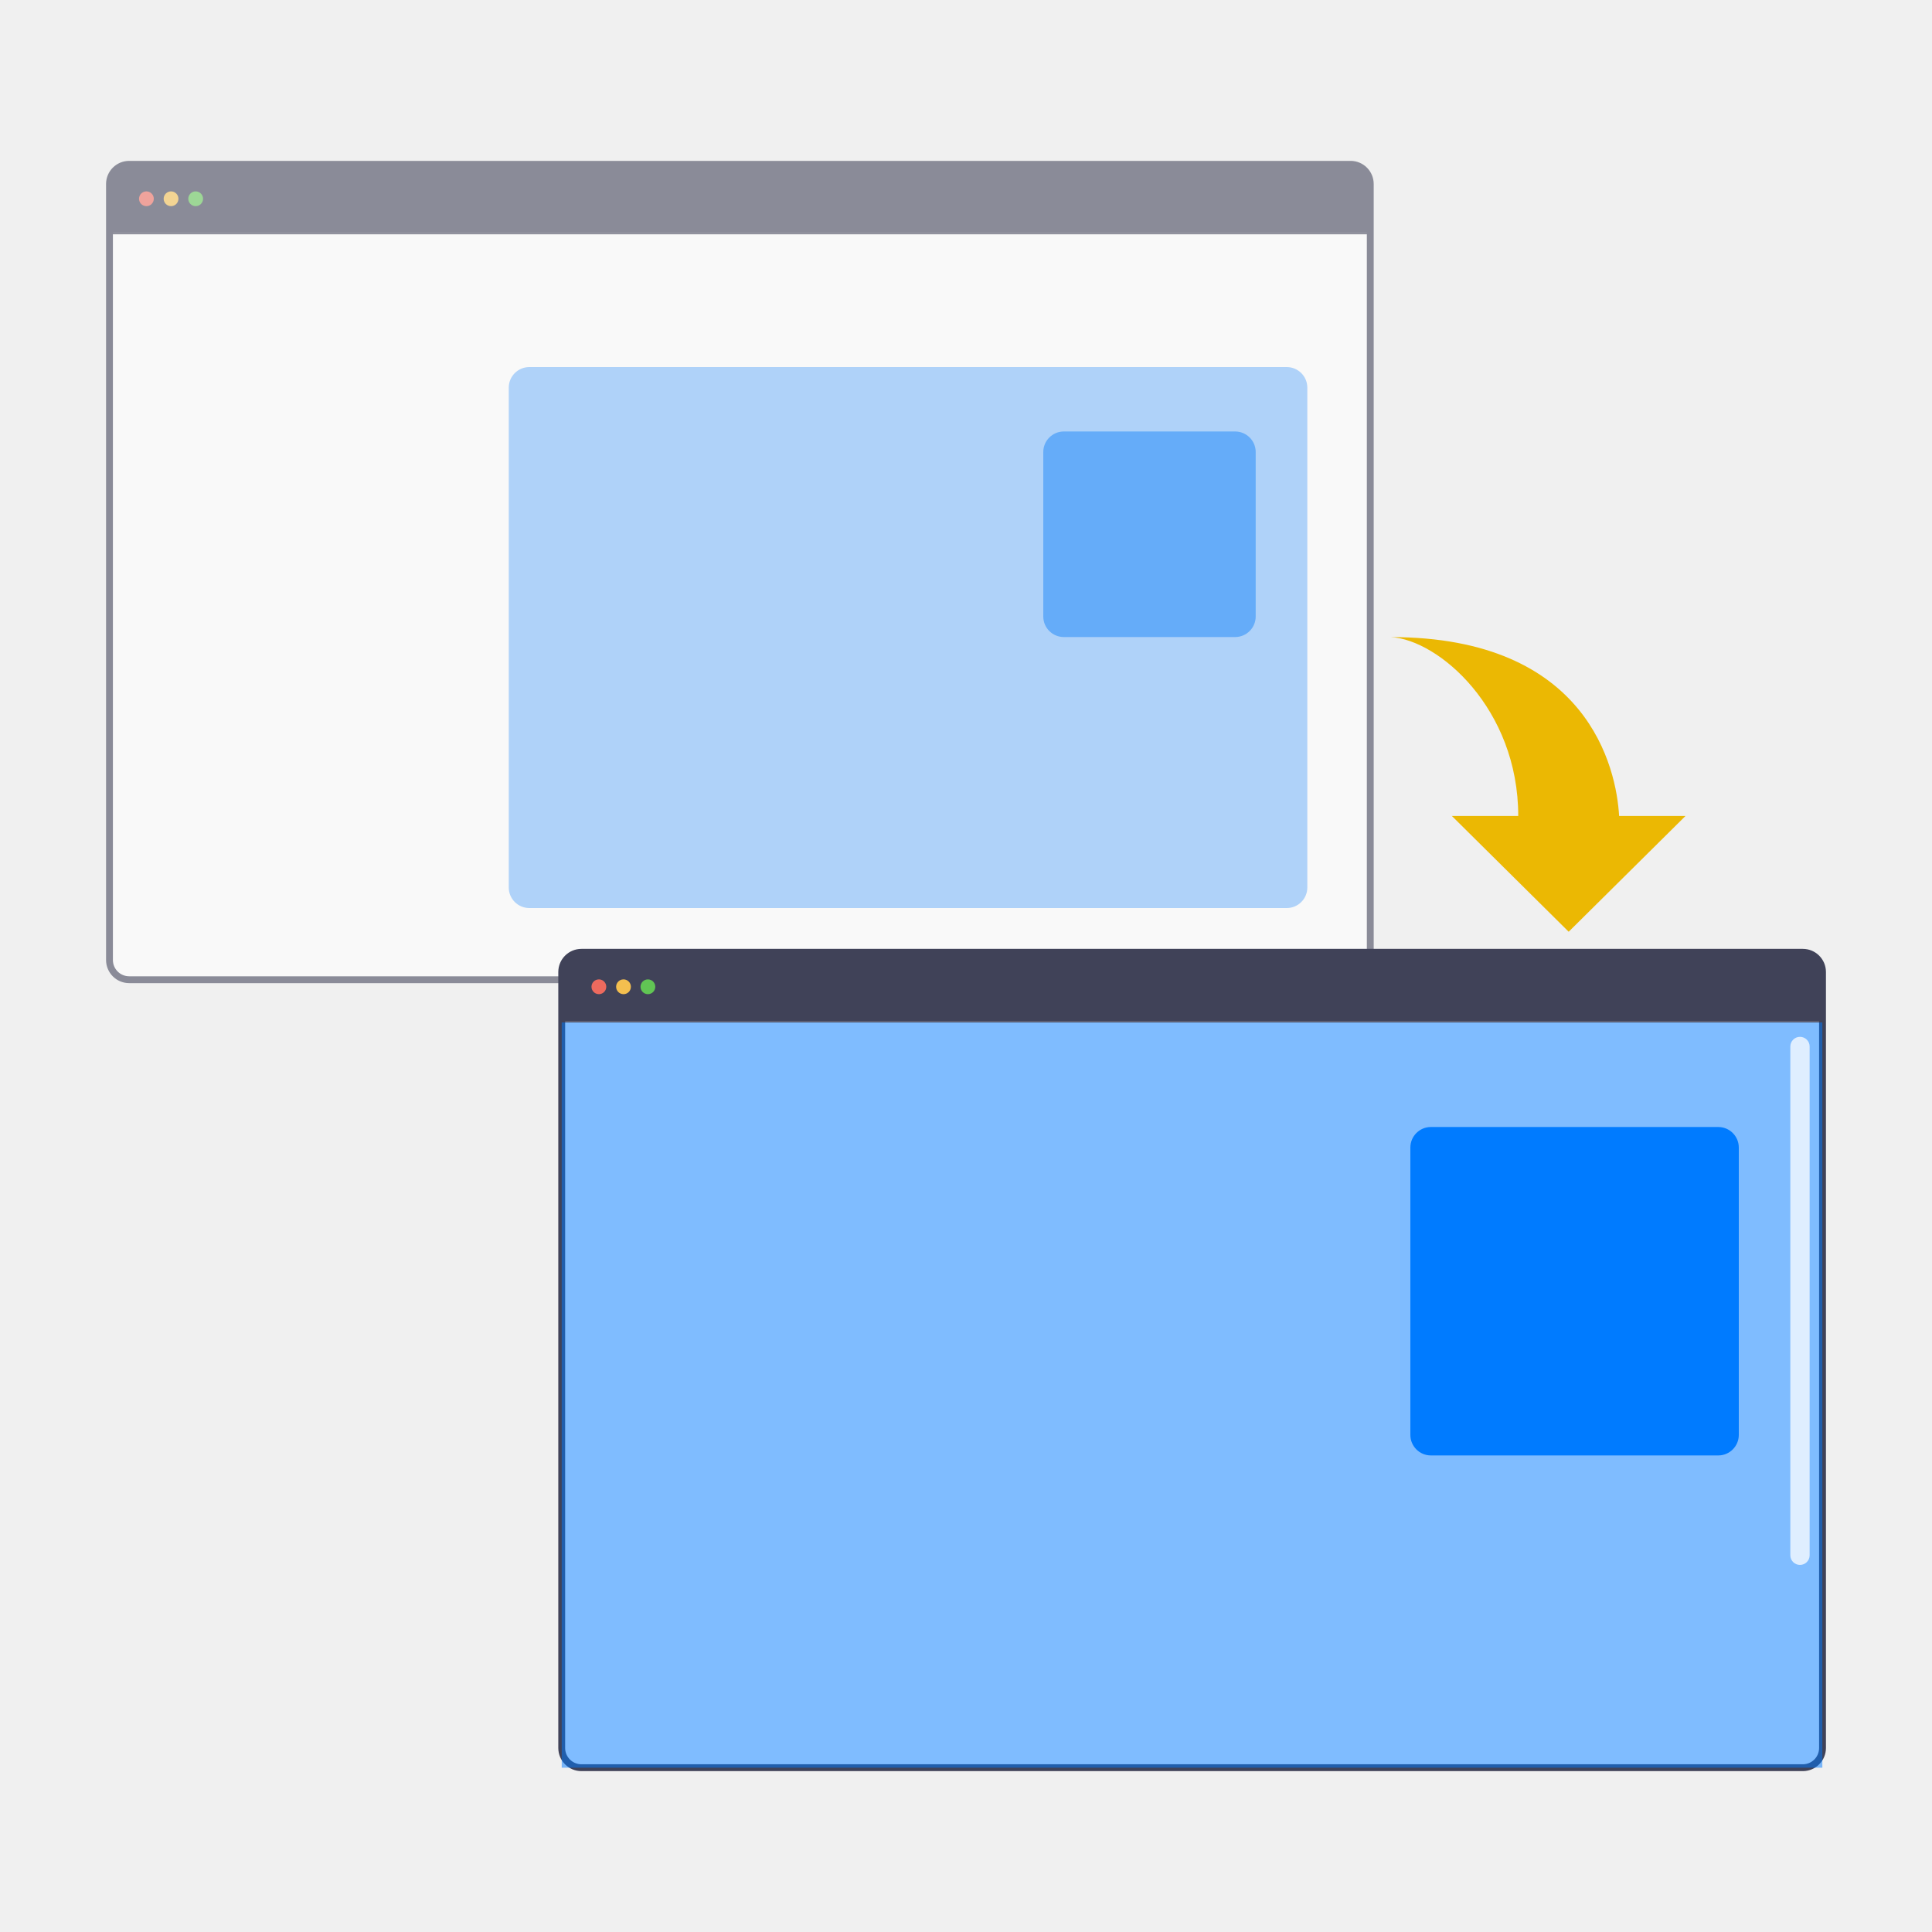
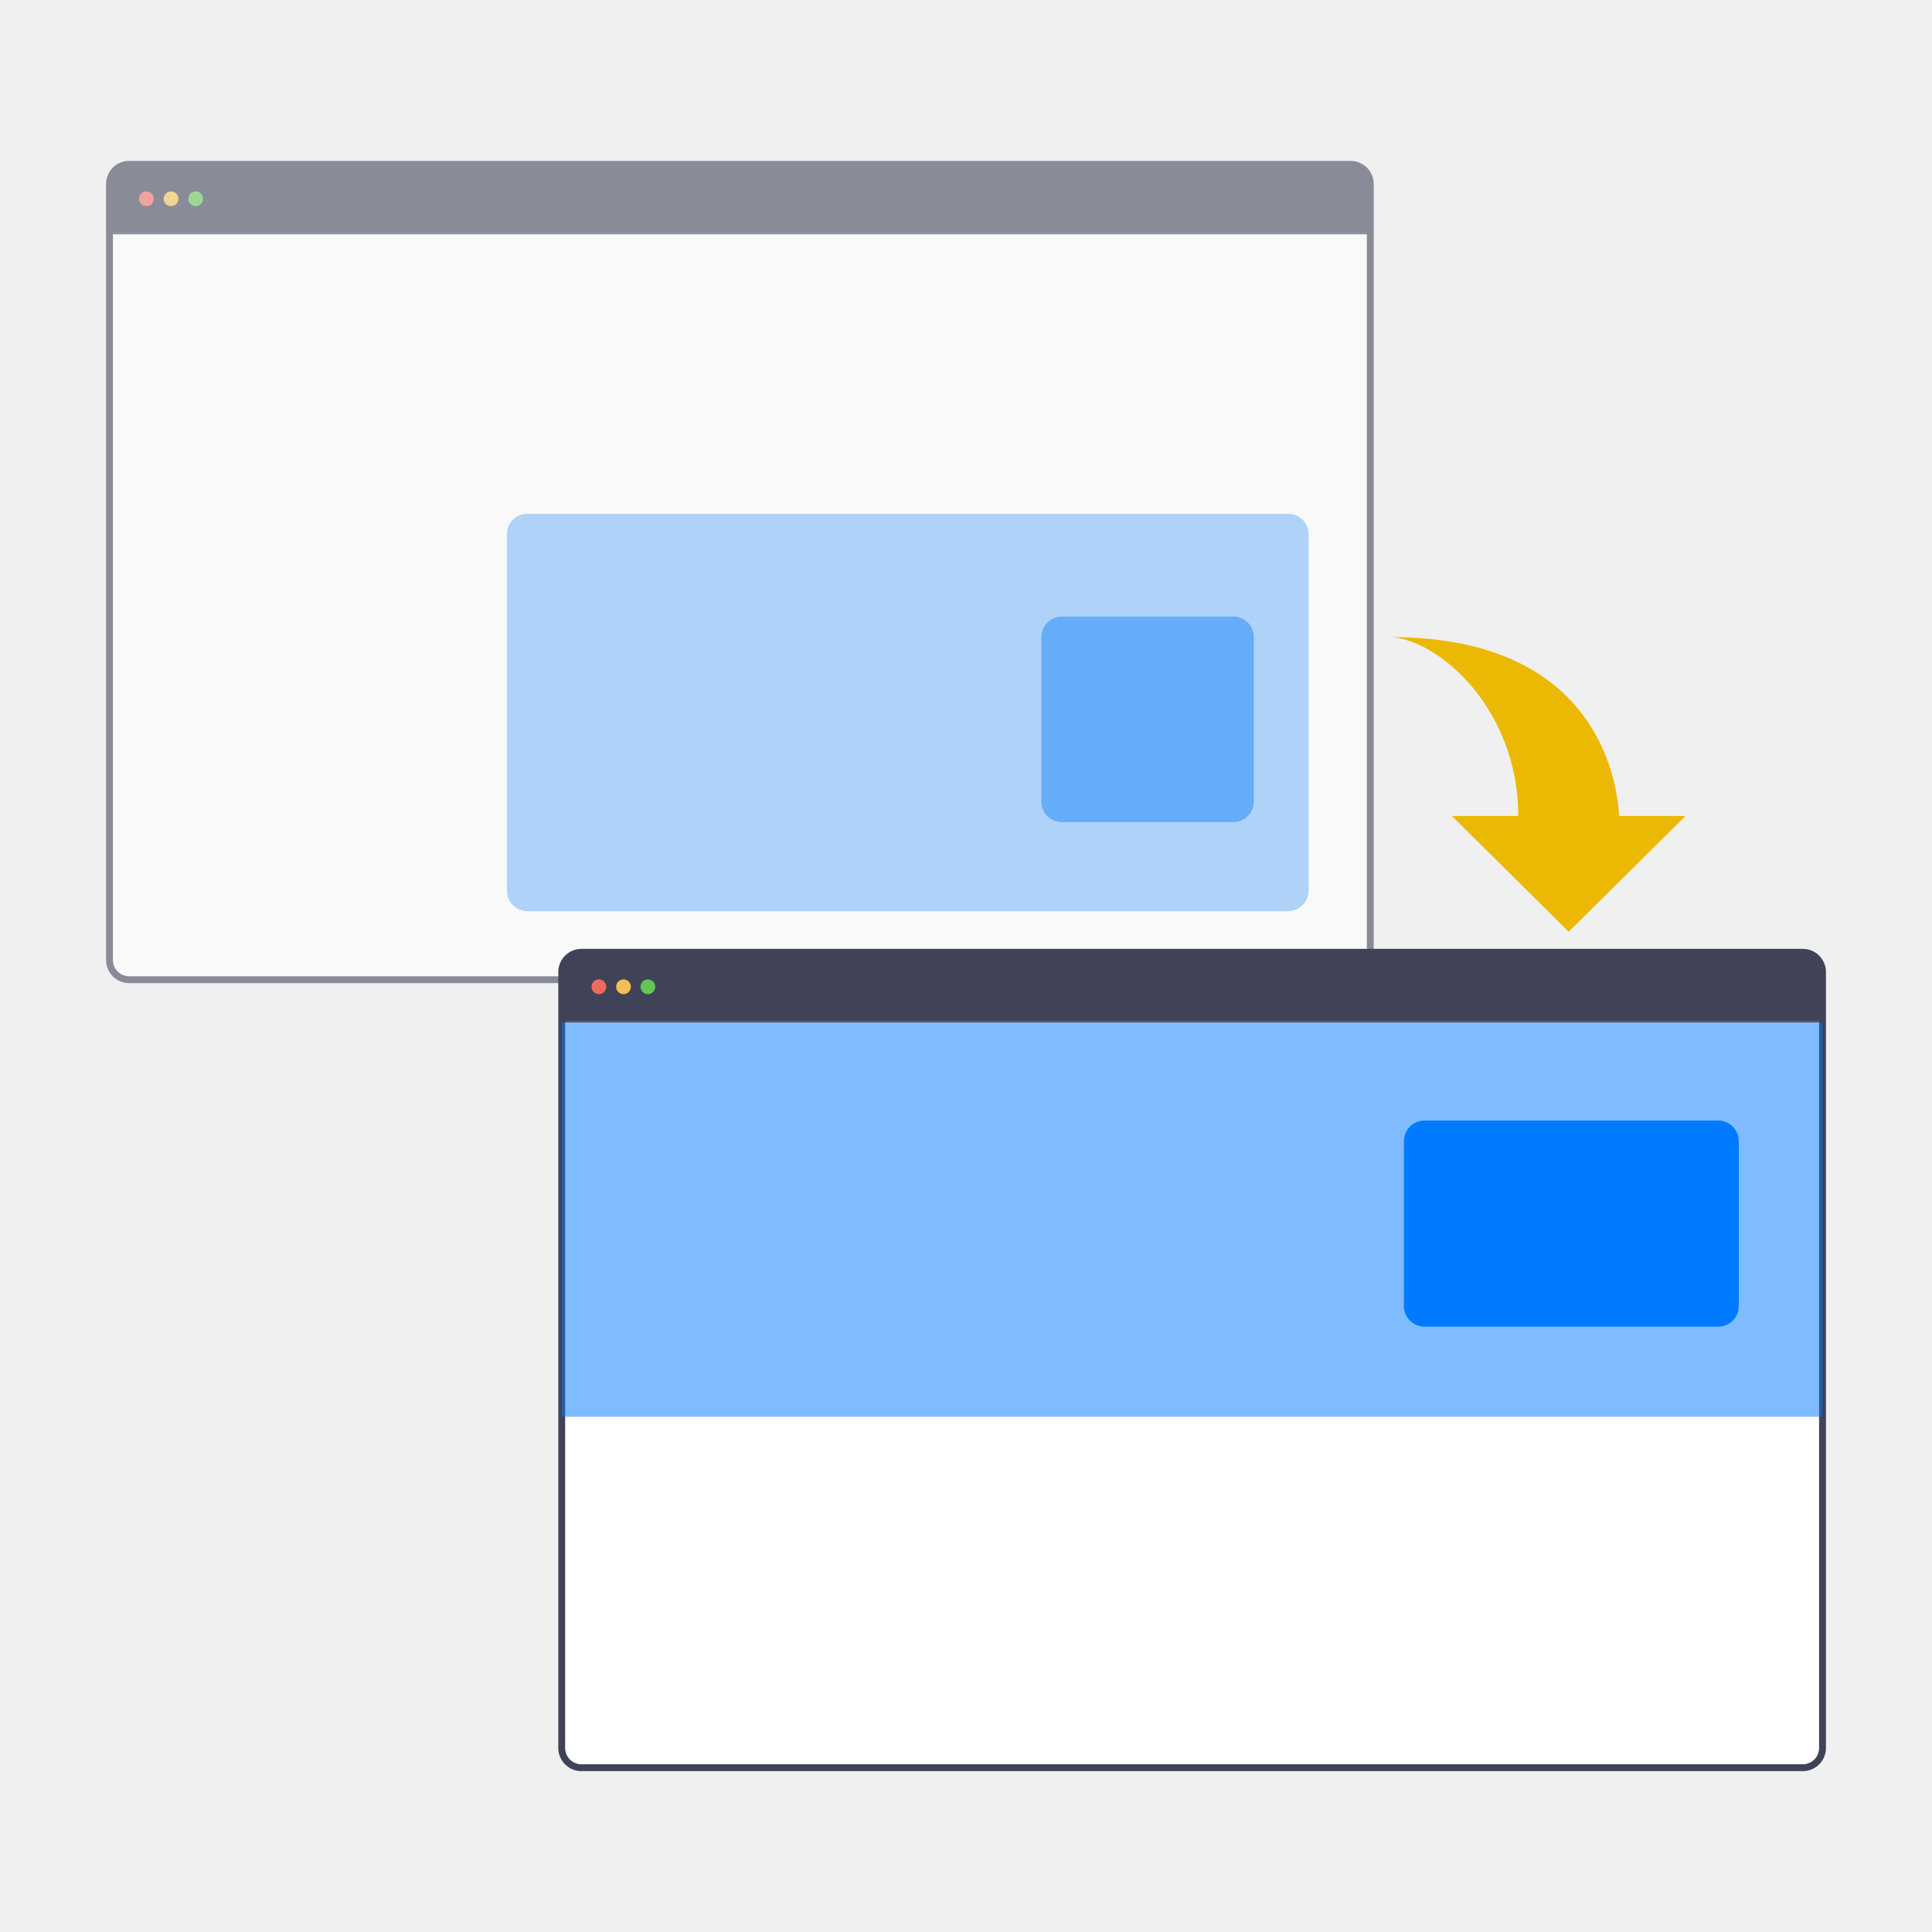
<svg xmlns="http://www.w3.org/2000/svg" width="300" height="300" fill="none">
  <g opacity=".58">
-     <g clip-path="url(#clip0_2117_4593)">
+     <g clip-path="url(#clip0_2117_4594)">
      <path fill="#404258" d="M17 25.512h195.776v10.707H17z" />
      <path fill-rule="evenodd" clip-rule="evenodd" d="M22.735 32.012a1.147 1.147 0 100-2.294 1.147 1.147 0 000 2.294z" fill="#ED6A5E" />
      <path fill-rule="evenodd" clip-rule="evenodd" d="M26.56 32.012a1.147 1.147 0 100-2.294 1.147 1.147 0 000 2.294z" fill="#F4BF4F" />
      <path fill-rule="evenodd" clip-rule="evenodd" d="M30.383 32.012a1.147 1.147 0 100-2.294 1.147 1.147 0 000 2.294z" fill="#61C554" />
-       <path d="M70.686 28.093h86.875c.43 0 .747 0 .997.02.249.02.424.06.572.136.27.138.489.357.626.627.076.148.116.323.136.572.021.25.021.567.021.997v.84c0 .43 0 .747-.021.998-.02.249-.06.424-.136.572-.137.27-.356.489-.626.626-.148.075-.323.116-.572.136-.25.02-.567.02-.997.02H70.685c-.43 0-.746 0-.996-.02s-.424-.06-.572-.136a1.433 1.433 0 01-.627-.627c-.075-.147-.115-.322-.136-.571-.02-.25-.02-.567-.02-.997v-.841c0-.43 0-.747.02-.997s.06-.424.136-.572c.138-.27.357-.49.627-.627.148-.075.323-.115.572-.136.25-.02.567-.02.997-.02z" fill="#404258" />
-       <path d="M70.686 28.093h86.875c.43 0 .747 0 .997.02.249.02.424.06.572.136.27.138.489.357.626.627.076.148.116.323.136.572.021.25.021.567.021.997v.84c0 .43 0 .747-.021.998-.02.249-.06.424-.136.572-.137.27-.356.489-.626.626-.148.075-.323.116-.572.136-.25.02-.567.02-.997.02H70.685c-.43 0-.746 0-.996-.02s-.424-.06-.572-.136a1.433 1.433 0 01-.627-.627c-.075-.147-.115-.322-.136-.571-.02-.25-.02-.567-.02-.997v-.841c0-.43 0-.747.02-.997s.06-.424.136-.572c.138-.27.357-.49.627-.627.148-.075.323-.115.572-.136.25-.02.567-.02.997-.02z" stroke="#404258" stroke-width=".191" />
+       <path d="M68.334 30.445c0-.43 0-.747.02-.997s.06-.424.136-.572c.138-.27.357-.49.627-.627.148-.075.323-.115.572-.136.25-.02.567-.02.997-.02h86.875c.43 0 .747 0 .997.02.249.02.424.06.572.136.27.138.489.357.626.627.076.148.116.323.136.572.021.25.021.567.021.997v.84c0 .43 0 .747-.021.998-.02.249-.06.424-.136.572a1.43 1.43 0 01-.626.626c-.148.075-.323.116-.572.136-.25.02-.567.02-.997.02H70.685c-.43 0-.746 0-.996-.02s-.424-.06-.572-.136a1.434 1.434 0 01-.627-.627c-.075-.147-.115-.322-.136-.571-.02-.25-.02-.567-.02-.997v-.841z" fill="#404258" />
+       <path d="M68.334 30.445c0-.43 0-.747.02-.997s.06-.424.136-.572c.138-.27.357-.49.627-.627.148-.075.323-.115.572-.136.25-.02.567-.02.997-.02h86.875c.43 0 .747 0 .997.02.249.02.424.06.572.136.27.138.489.357.626.627.076.148.116.323.136.572.021.25.021.567.021.997v.84c0 .43 0 .747-.021.998-.02.249-.06.424-.136.572a1.43 1.43 0 01-.626.626c-.148.075-.323.116-.572.136-.25.02-.567.02-.997.02H70.685c-.43 0-.746 0-.996-.02s-.424-.06-.572-.136a1.434 1.434 0 01-.627-.627c-.075-.147-.115-.322-.136-.571-.02-.25-.02-.567-.02-.997v-.841z" stroke="#404258" stroke-width=".191" />
      <path fill="#404258" d="M17 36.218h195.776v.191H17z" />
      <path fill="#fff" d="M17 36.41h195.776v115.718H17z" />
    </g>
    <rect x="17" y="25.512" width="195.776" height="126.616" rx="3.059" stroke="#404258" stroke-width="1.064" />
-     <rect x="79" y="57" width="124" height="84" rx="3.192" fill="#007BFF" fill-opacity=".5" />
-     <rect x="162" y="67" width="32.984" height="31.92" rx="3.192" fill="#007BFF" />
+     <rect x="78.712" y="79.776" width="124.488" height="61.712" rx="3.192" fill="#007BFF" fill-opacity=".5" />
+     <rect x="161.704" y="95.736" width="32.984" height="31.92" rx="3.192" fill="#007BFF" />
  </g>
-   <g clip-path="url(#clip1_2117_4593)">
+   <g clip-path="url(#clip1_2117_4594)">
    <path fill="#404258" d="M87.224 147.872H283v10.707H87.224z" />
    <path fill-rule="evenodd" clip-rule="evenodd" d="M92.96 154.372a1.147 1.147 0 100-2.293 1.147 1.147 0 000 2.293z" fill="#ED6A5E" />
-     <path fill-rule="evenodd" clip-rule="evenodd" d="M96.783 154.373a1.148 1.148 0 100-2.295 1.148 1.148 0 000 2.295z" fill="#F4BF4F" />
-     <path fill-rule="evenodd" clip-rule="evenodd" d="M100.607 154.373a1.147 1.147 0 100-2.294 1.147 1.147 0 000 2.294z" fill="#61C554" />
-     <path d="M140.91 150.453h86.875c.43 0 .747 0 .997.021.249.02.424.06.572.135.27.138.489.357.627.627.075.148.115.323.135.572.021.25.021.567.021.997v.841c0 .43 0 .746-.021.997-.02.249-.06.424-.135.572a1.437 1.437 0 01-.627.626c-.148.076-.323.116-.572.136-.25.02-.567.021-.997.021H140.91c-.43 0-.747-.001-.997-.021-.249-.02-.424-.06-.572-.136a1.437 1.437 0 01-.627-.626c-.075-.148-.115-.323-.135-.572-.021-.251-.021-.567-.021-.997v-.841c0-.43 0-.747.021-.997.02-.249.06-.424.135-.572.138-.27.357-.489.627-.627.148-.075.323-.115.572-.135.25-.021.567-.021.997-.021z" fill="#404258" />
-     <path d="M140.91 150.453h86.875c.43 0 .747 0 .997.021.249.02.424.06.572.135.27.138.489.357.627.627.075.148.115.323.135.572.021.25.021.567.021.997v.841c0 .43 0 .746-.021.997-.02.249-.06.424-.135.572a1.437 1.437 0 01-.627.626c-.148.076-.323.116-.572.136-.25.02-.567.021-.997.021H140.91c-.43 0-.747-.001-.997-.021-.249-.02-.424-.06-.572-.136a1.437 1.437 0 01-.627-.626c-.075-.148-.115-.323-.135-.572-.021-.251-.021-.567-.021-.997v-.841c0-.43 0-.747.021-.997.02-.249.06-.424.135-.572.138-.27.357-.489.627-.627.148-.075.323-.115.572-.135.25-.021.567-.021.997-.021z" stroke="#404258" stroke-width=".191" />
+     <path fill-rule="evenodd" clip-rule="evenodd" d="M96.783 154.372a1.147 1.147 0 10.001-2.293 1.147 1.147 0 000 2.293z" fill="#F4BF4F" />
+     <path fill-rule="evenodd" clip-rule="evenodd" d="M100.607 154.372a1.146 1.146 0 10.001-2.293 1.146 1.146 0 00-.001 2.293z" fill="#61C554" />
+     <path d="M138.558 152.805c0-.43 0-.747.021-.997.02-.249.06-.424.135-.572.138-.27.357-.489.627-.627.148-.075.323-.115.572-.135.25-.021.567-.021.997-.021h86.875c.43 0 .747 0 .997.021.249.02.424.06.572.135.27.138.489.357.627.627.075.148.115.323.135.572.021.25.021.567.021.997v.841c0 .43 0 .746-.021.997-.02.249-.06.424-.135.572a1.437 1.437 0 01-.627.626c-.148.076-.323.116-.572.136-.25.02-.567.021-.997.021H140.91c-.43 0-.747-.001-.997-.021-.249-.02-.424-.06-.572-.136a1.437 1.437 0 01-.627-.626c-.075-.148-.115-.323-.135-.572-.021-.251-.021-.567-.021-.997v-.841z" fill="#404258" />
+     <path d="M138.558 152.805c0-.43 0-.747.021-.997.02-.249.06-.424.135-.572.138-.27.357-.489.627-.627.148-.075.323-.115.572-.135.25-.021.567-.021.997-.021h86.875c.43 0 .747 0 .997.021.249.02.424.06.572.135.27.138.489.357.627.627.075.148.115.323.135.572.021.25.021.567.021.997v.841c0 .43 0 .746-.021.997-.02.249-.06.424-.135.572a1.437 1.437 0 01-.627.626c-.148.076-.323.116-.572.136-.25.02-.567.021-.997.021H140.91c-.43 0-.747-.001-.997-.021-.249-.02-.424-.06-.572-.136a1.437 1.437 0 01-.627-.626c-.075-.148-.115-.323-.135-.572-.021-.251-.021-.567-.021-.997v-.841z" stroke="#404258" stroke-width=".191" />
    <path fill="#404258" d="M87.224 158.579H283v.191H87.224z" />
    <path fill="#fff" d="M87.224 158.77H283v115.718H87.224z" />
  </g>
  <rect x="87.224" y="147.872" width="195.776" height="126.616" rx="3.059" stroke="#404258" stroke-width="1.064" />
  <mask id="a" style="mask-type:alpha" maskUnits="userSpaceOnUse" x="87" y="158" width="196" height="117">
    <path fill="#fff" d="M87.224 158.77H283v115.718H87.224z" />
  </mask>
  <g mask="url(#a)">
-     <path fill="#007BFF" fill-opacity=".5" d="M87 158h196v134H87z" />
+     <path fill="#007BFF" fill-opacity=".5" d="M87 158h196v62H87z" />
  </g>
-   <rect x="219" y="175" width="51" height="51" rx="3.192" fill="#007BFF" />
-   <rect x="278" y="161" width="3" height="82" rx="1.5" fill="#fff" fill-opacity=".75" />
+   <rect x="218" y="174" width="52" height="32" rx="3.192" fill="#007BFF" />
  <path d="M235.752 126.706c0-16.667-12.365-27.37-19.784-27.778 30.666 0 35.035 20.425 35.447 27.778h10.305l-18.136 17.974-18.136-17.974h10.304z" fill="#EBB803" />
  <defs>
-     <clipPath id="clip0_2117_4593">
+     <clipPath id="clip0_2117_4594">
      <rect x="17" y="25.512" width="195.776" height="126.616" rx="3.059" fill="#fff" />
    </clipPath>
-     <clipPath id="clip1_2117_4593">
+     <clipPath id="clip1_2117_4594">
      <rect x="87.224" y="147.872" width="195.776" height="126.616" rx="3.059" fill="#fff" />
    </clipPath>
  </defs>
</svg>
